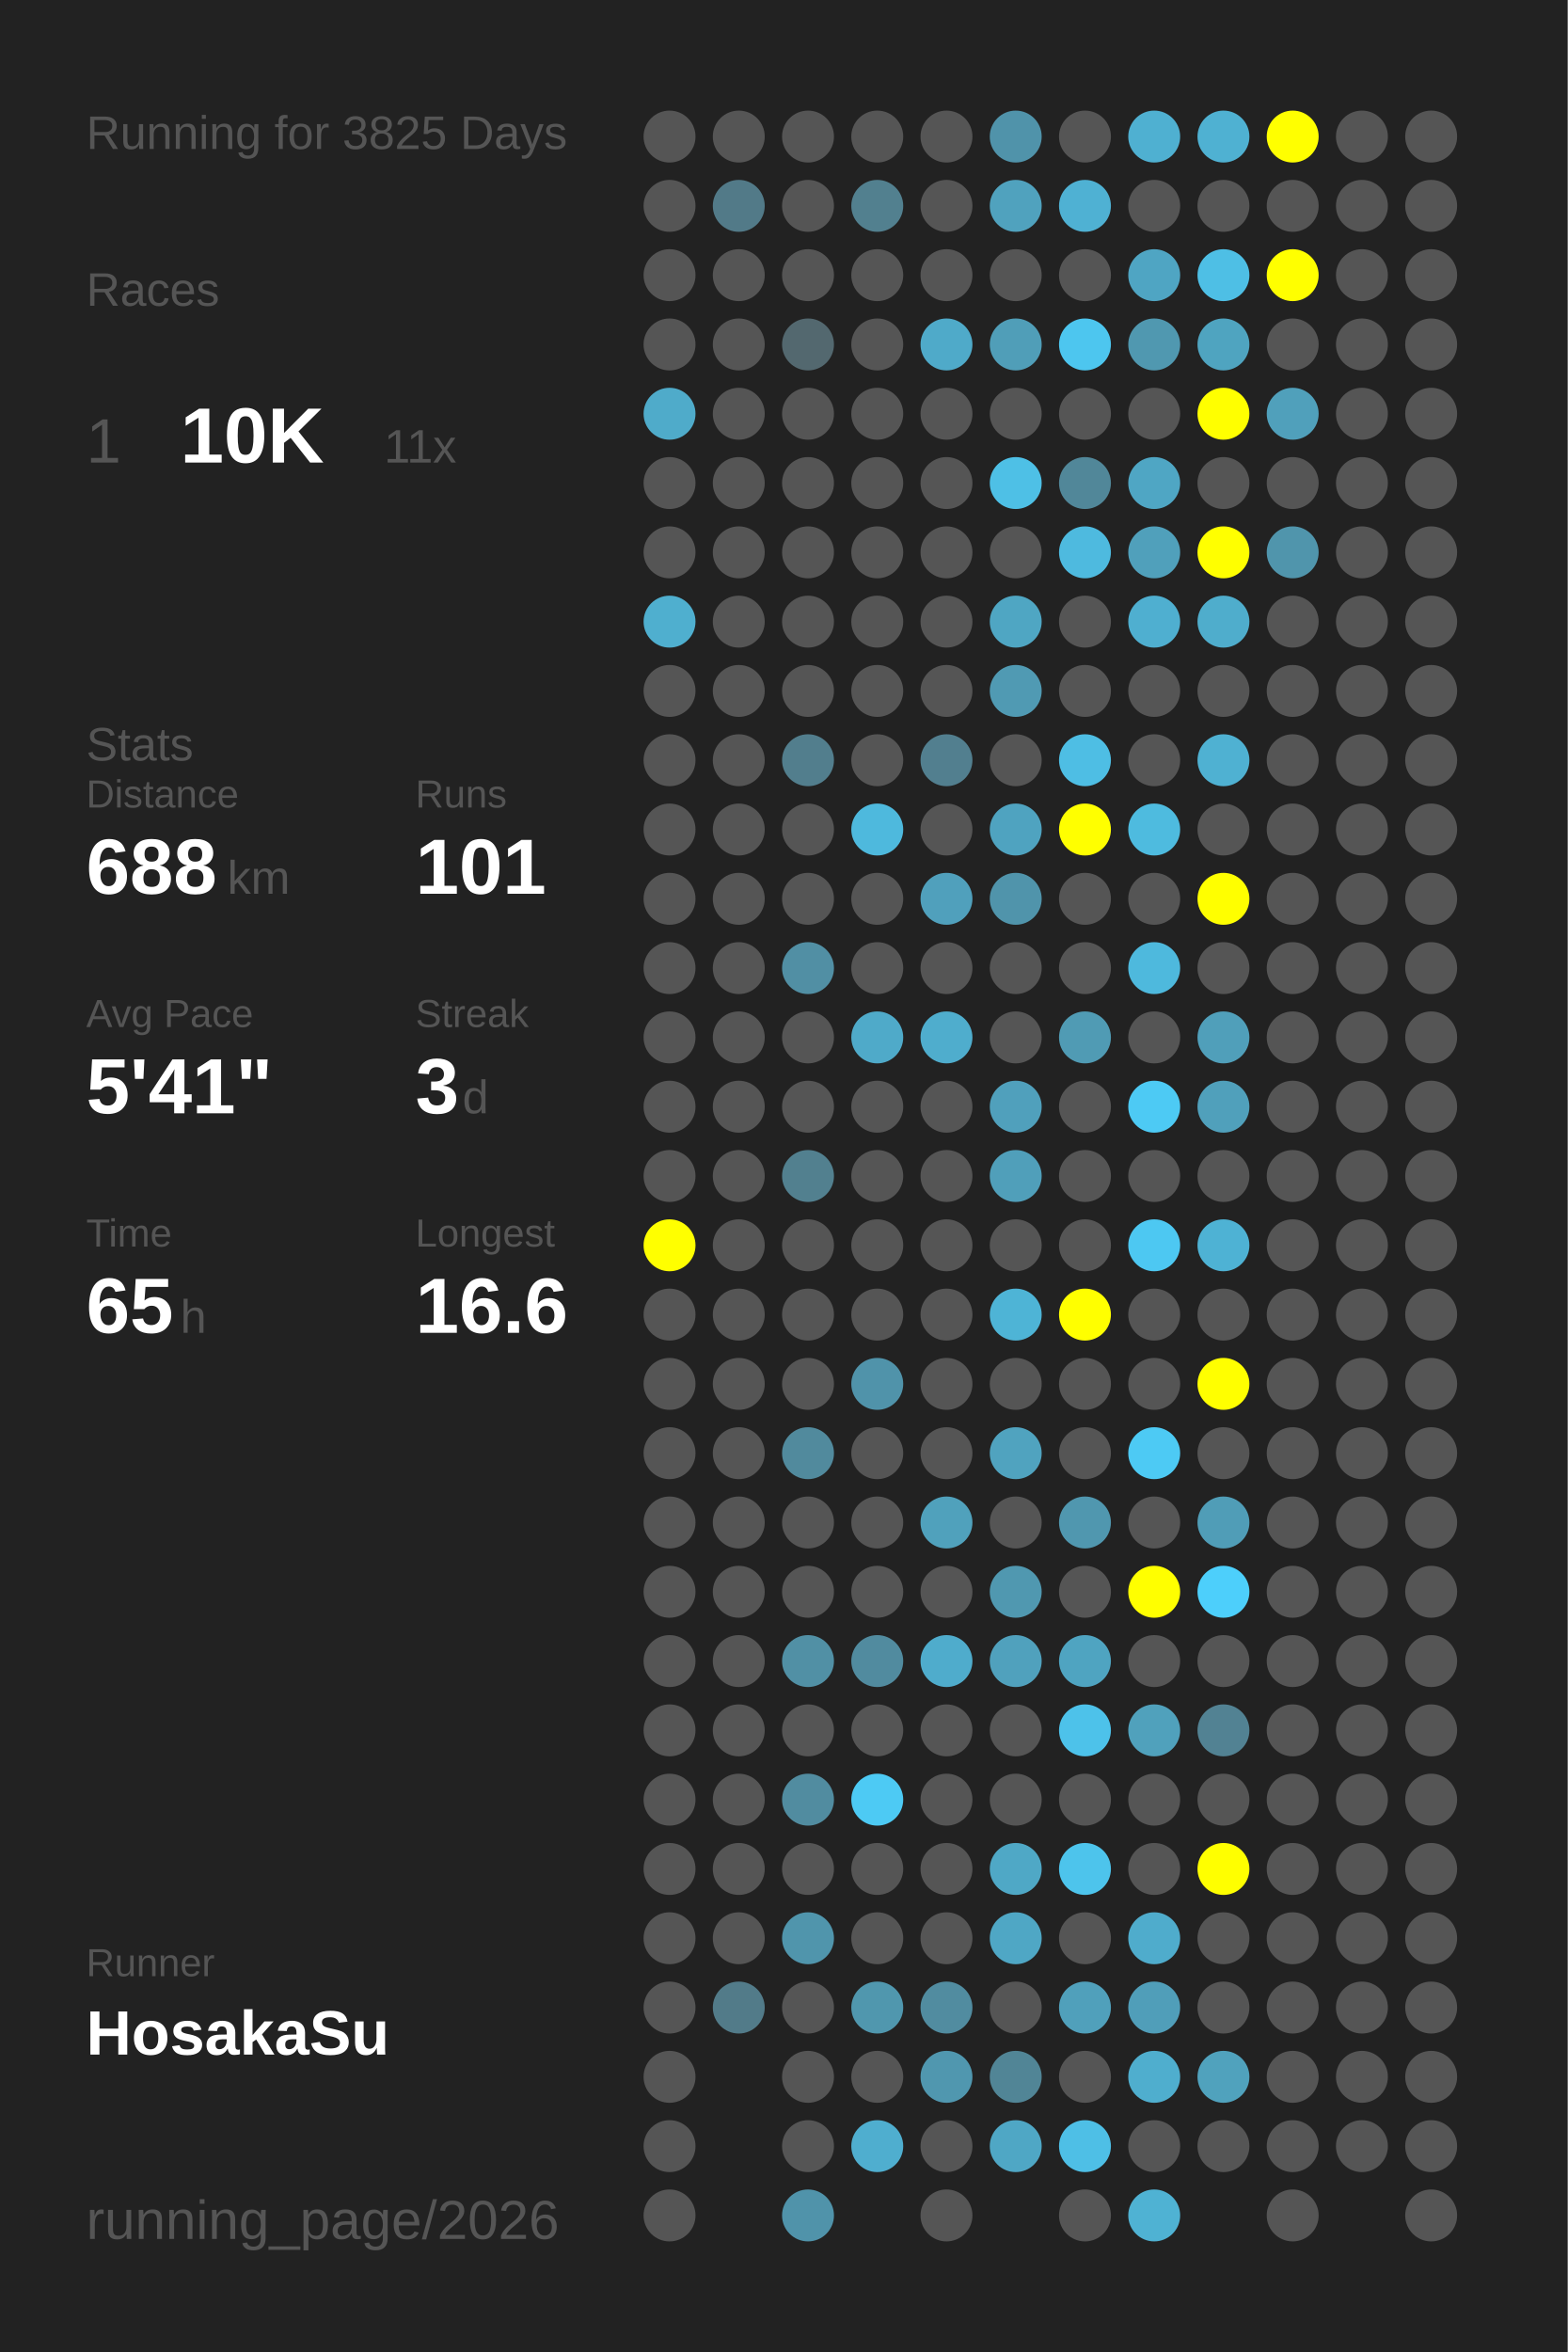
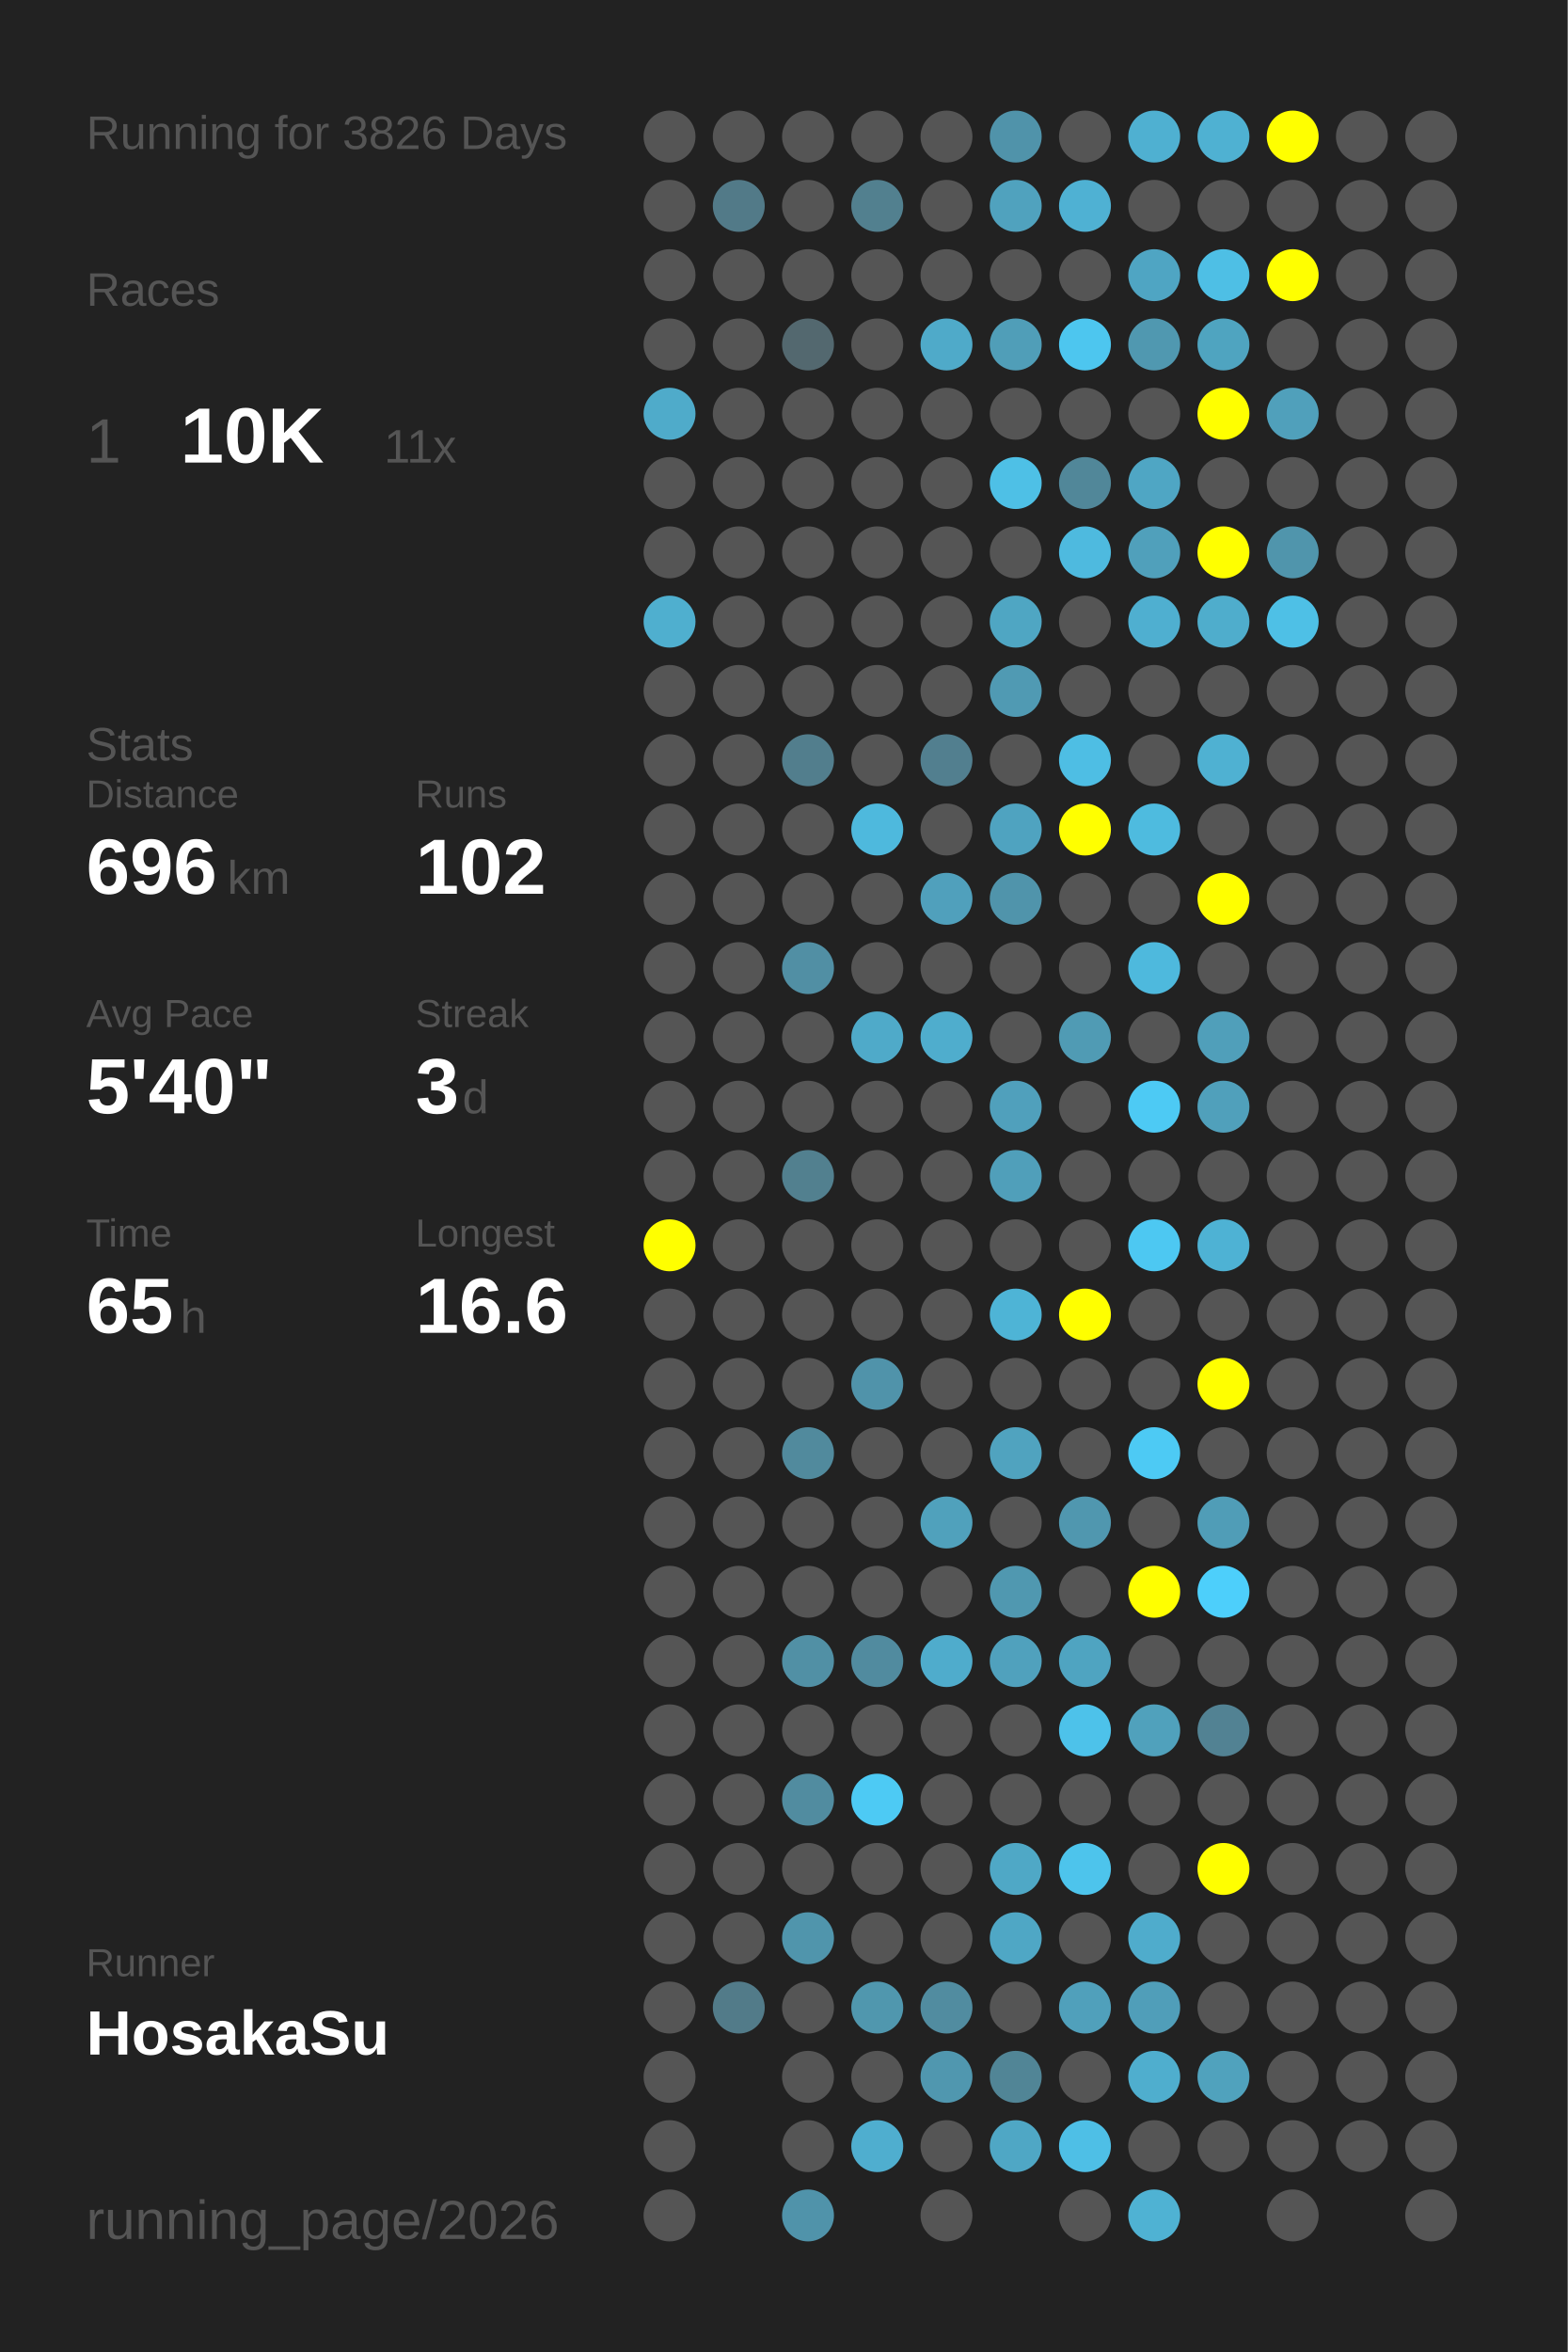
<svg xmlns="http://www.w3.org/2000/svg" baseProfile="full" height="300mm" version="1.1" viewBox="0,0,200,300" width="200mm">
  <defs />
  <rect fill="#222222" height="300" width="200" x="0" y="0" />
-   <text fill="#555555" style="font-size:6px; font-family:Arial;" x="11" y="19">Running for 3825 Days</text>
+   <text fill="#555555" style="font-size:6px; font-family:Arial;" x="11" y="19">Running for 3826 Days</text>
  <text fill="#555555" style="font-size:6px; font-family:Arial;" x="11" y="39">Races</text>
  <text fill="#555555" style="font-size:8px; font-family:Arial;" x="11" y="59">1</text>
  <text fill="#FFFFFF" style="font-size:10px; font-family:Arial; font-weight:bold;" x="23" y="59">10K</text>
  <text fill="#555555" style="font-size:6px; font-family:Arial;" x="49" y="59">11x</text>
  <text fill="#555555" style="font-size:6px; font-family:Arial;" x="11" y="97">Stats</text>
  <text fill="#555555" style="font-size:5px; font-family:Arial;" x="11" y="103">Distance</text>
-   <text fill="#FFFFFF" style="font-size:10px; font-family:Arial; font-weight:bold;" x="11" y="114">688</text>
+   <text fill="#FFFFFF" style="font-size:10px; font-family:Arial; font-weight:bold;" x="11" y="114">696</text>
  <text fill="#555555" style="font-size:6px; font-family:Arial;" x="29" y="114">km</text>
  <text fill="#555555" style="font-size:5px; font-family:Arial;" x="53" y="103">Runs</text>
-   <text fill="#FFFFFF" style="font-size:10px; font-family:Arial; font-weight:bold;" x="53" y="114">101</text>
+   <text fill="#FFFFFF" style="font-size:10px; font-family:Arial; font-weight:bold;" x="53" y="114">102</text>
  <text fill="#555555" style="font-size:5px; font-family:Arial;" x="11" y="131">Avg Pace</text>
-   <text fill="#FFFFFF" style="font-size:10px; font-family:Arial; font-weight:bold;" x="11" y="142">5'41"</text>
+   <text fill="#FFFFFF" style="font-size:10px; font-family:Arial; font-weight:bold;" x="11" y="142">5'40"</text>
  <text fill="#555555" style="font-size:5px; font-family:Arial;" x="53" y="131">Streak</text>
  <text fill="#FFFFFF" style="font-size:10px; font-family:Arial; font-weight:bold;" x="53" y="142">3</text>
  <text fill="#555555" style="font-size:6px; font-family:Arial;" x="59" y="142">d</text>
  <text fill="#555555" style="font-size:5px; font-family:Arial;" x="11" y="159">Time</text>
  <text fill="#FFFFFF" style="font-size:10px; font-family:Arial; font-weight:bold;" x="11" y="170">65</text>
  <text fill="#555555" style="font-size:6px; font-family:Arial;" x="23" y="170">h</text>
  <text fill="#555555" style="font-size:5px; font-family:Arial;" x="53" y="159">Longest</text>
  <text fill="#FFFFFF" style="font-size:10px; font-family:Arial; font-weight:bold;" x="53" y="170">16.6</text>
  <text fill="#555555" style="font-size:5px; font-family:Arial;" x="11" y="252.065">Runner</text>
  <text fill="#FFFFFF" style="font-size:8px; font-family:Arial; font-weight:bold;" x="11" y="262.065">HosakaSu</text>
  <text fill="#555555" style="font-size:7px; font-family:Arial;" x="11" y="285.581">running_page/2026</text>
  <circle cx="85.417" cy="17.419" fill="#555555" r="3.312" />
  <circle cx="85.417" cy="26.258" fill="#555555" r="3.312" />
  <circle cx="85.417" cy="35.097" fill="#555555" r="3.312" />
  <circle cx="85.417" cy="43.935" fill="#555555" r="3.312" />
  <circle cx="85.417" cy="52.774" fill="#4fabca" r="3.312" />
  <circle cx="85.417" cy="61.613" fill="#555555" r="3.312" />
  <circle cx="85.417" cy="70.452" fill="#555555" r="3.312" />
  <circle cx="85.417" cy="79.29" fill="#4fafcf" r="3.312" />
  <circle cx="85.417" cy="88.129" fill="#555555" r="3.312" />
  <circle cx="85.417" cy="96.968" fill="#555555" r="3.312" />
  <circle cx="85.417" cy="105.806" fill="#555555" r="3.312" />
  <circle cx="85.417" cy="114.645" fill="#555555" r="3.312" />
  <circle cx="85.417" cy="123.484" fill="#555555" r="3.312" />
  <circle cx="85.417" cy="132.323" fill="#555555" r="3.312" />
  <circle cx="85.417" cy="141.161" fill="#555555" r="3.312" />
  <circle cx="85.417" cy="150" fill="#555555" r="3.312" />
  <circle cx="85.417" cy="158.839" fill="#FFFF00" r="3.312" />
  <circle cx="85.417" cy="167.677" fill="#555555" r="3.312" />
  <circle cx="85.417" cy="176.516" fill="#555555" r="3.312" />
  <circle cx="85.417" cy="185.355" fill="#555555" r="3.312" />
  <circle cx="85.417" cy="194.194" fill="#555555" r="3.312" />
  <circle cx="85.417" cy="203.032" fill="#555555" r="3.312" />
  <circle cx="85.417" cy="211.871" fill="#555555" r="3.312" />
  <circle cx="85.417" cy="220.71" fill="#555555" r="3.312" />
  <circle cx="85.417" cy="229.548" fill="#555555" r="3.312" />
  <circle cx="85.417" cy="238.387" fill="#555555" r="3.312" />
  <circle cx="85.417" cy="247.226" fill="#555555" r="3.312" />
  <circle cx="85.417" cy="256.065" fill="#555555" r="3.312" />
  <circle cx="85.417" cy="264.903" fill="#555555" r="3.312" />
  <circle cx="85.417" cy="273.742" fill="#555555" r="3.312" />
  <circle cx="85.417" cy="282.581" fill="#555555" r="3.312" />
  <circle cx="94.25" cy="17.419" fill="#555555" r="3.312" />
  <circle cx="94.25" cy="26.258" fill="#527a88" r="3.312" />
  <circle cx="94.25" cy="35.097" fill="#555555" r="3.312" />
  <circle cx="94.25" cy="43.935" fill="#555555" r="3.312" />
  <circle cx="94.25" cy="52.774" fill="#555555" r="3.312" />
  <circle cx="94.25" cy="61.613" fill="#555555" r="3.312" />
  <circle cx="94.25" cy="70.452" fill="#555555" r="3.312" />
  <circle cx="94.25" cy="79.29" fill="#555555" r="3.312" />
  <circle cx="94.25" cy="88.129" fill="#555555" r="3.312" />
  <circle cx="94.25" cy="96.968" fill="#555555" r="3.312" />
  <circle cx="94.25" cy="105.806" fill="#555555" r="3.312" />
  <circle cx="94.25" cy="114.645" fill="#555555" r="3.312" />
  <circle cx="94.25" cy="123.484" fill="#555555" r="3.312" />
  <circle cx="94.25" cy="132.323" fill="#555555" r="3.312" />
  <circle cx="94.25" cy="141.161" fill="#555555" r="3.312" />
  <circle cx="94.25" cy="150" fill="#555555" r="3.312" />
  <circle cx="94.25" cy="158.839" fill="#555555" r="3.312" />
  <circle cx="94.25" cy="167.677" fill="#555555" r="3.312" />
  <circle cx="94.25" cy="176.516" fill="#555555" r="3.312" />
  <circle cx="94.25" cy="185.355" fill="#555555" r="3.312" />
  <circle cx="94.25" cy="194.194" fill="#555555" r="3.312" />
  <circle cx="94.25" cy="203.032" fill="#555555" r="3.312" />
  <circle cx="94.25" cy="211.871" fill="#555555" r="3.312" />
  <circle cx="94.25" cy="220.71" fill="#555555" r="3.312" />
  <circle cx="94.25" cy="229.548" fill="#555555" r="3.312" />
  <circle cx="94.25" cy="238.387" fill="#555555" r="3.312" />
  <circle cx="94.25" cy="247.226" fill="#555555" r="3.312" />
  <circle cx="94.25" cy="256.065" fill="#527b89" r="3.312" />
  <circle cx="103.083" cy="17.419" fill="#555555" r="3.312" />
  <circle cx="103.083" cy="26.258" fill="#555555" r="3.312" />
  <circle cx="103.083" cy="35.097" fill="#555555" r="3.312" />
  <circle cx="103.083" cy="43.935" fill="#53686f" r="3.312" />
  <circle cx="103.083" cy="52.774" fill="#555555" r="3.312" />
  <circle cx="103.083" cy="61.613" fill="#555555" r="3.312" />
  <circle cx="103.083" cy="70.452" fill="#555555" r="3.312" />
  <circle cx="103.083" cy="79.29" fill="#555555" r="3.312" />
  <circle cx="103.083" cy="88.129" fill="#555555" r="3.312" />
  <circle cx="103.083" cy="96.968" fill="#527e8d" r="3.312" />
  <circle cx="103.083" cy="105.806" fill="#555555" r="3.312" />
  <circle cx="103.083" cy="114.645" fill="#555555" r="3.312" />
  <circle cx="103.083" cy="123.484" fill="#518fa4" r="3.312" />
  <circle cx="103.083" cy="132.323" fill="#555555" r="3.312" />
  <circle cx="103.083" cy="141.161" fill="#555555" r="3.312" />
  <circle cx="103.083" cy="150" fill="#52808f" r="3.312" />
  <circle cx="103.083" cy="158.839" fill="#555555" r="3.312" />
  <circle cx="103.083" cy="167.677" fill="#555555" r="3.312" />
  <circle cx="103.083" cy="176.516" fill="#555555" r="3.312" />
  <circle cx="103.083" cy="185.355" fill="#518a9d" r="3.312" />
  <circle cx="103.083" cy="194.194" fill="#555555" r="3.312" />
  <circle cx="103.083" cy="203.032" fill="#555555" r="3.312" />
  <circle cx="103.083" cy="211.871" fill="#5190a5" r="3.312" />
  <circle cx="103.083" cy="220.71" fill="#555555" r="3.312" />
  <circle cx="103.083" cy="229.548" fill="#518ca0" r="3.312" />
  <circle cx="103.083" cy="238.387" fill="#555555" r="3.312" />
  <circle cx="103.083" cy="247.226" fill="#5095ac" r="3.312" />
  <circle cx="103.083" cy="256.065" fill="#555555" r="3.312" />
  <circle cx="103.083" cy="264.903" fill="#555555" r="3.312" />
  <circle cx="103.083" cy="273.742" fill="#555555" r="3.312" />
  <circle cx="103.083" cy="282.581" fill="#5093aa" r="3.312" />
  <circle cx="111.917" cy="17.419" fill="#555555" r="3.312" />
  <circle cx="111.917" cy="26.258" fill="#52808f" r="3.312" />
  <circle cx="111.917" cy="35.097" fill="#555555" r="3.312" />
  <circle cx="111.917" cy="43.935" fill="#555555" r="3.312" />
  <circle cx="111.917" cy="52.774" fill="#555555" r="3.312" />
  <circle cx="111.917" cy="61.613" fill="#555555" r="3.312" />
  <circle cx="111.917" cy="70.452" fill="#555555" r="3.312" />
  <circle cx="111.917" cy="79.29" fill="#555555" r="3.312" />
  <circle cx="111.917" cy="88.129" fill="#555555" r="3.312" />
  <circle cx="111.917" cy="96.968" fill="#555555" r="3.312" />
  <circle cx="111.917" cy="105.806" fill="#4eb9dd" r="3.312" />
  <circle cx="111.917" cy="114.645" fill="#555555" r="3.312" />
  <circle cx="111.917" cy="123.484" fill="#555555" r="3.312" />
  <circle cx="111.917" cy="132.323" fill="#4faac9" r="3.312" />
  <circle cx="111.917" cy="141.161" fill="#555555" r="3.312" />
  <circle cx="111.917" cy="150" fill="#555555" r="3.312" />
  <circle cx="111.917" cy="158.839" fill="#555555" r="3.312" />
  <circle cx="111.917" cy="167.677" fill="#555555" r="3.312" />
  <circle cx="111.917" cy="176.516" fill="#5093aa" r="3.312" />
  <circle cx="111.917" cy="185.355" fill="#555555" r="3.312" />
  <circle cx="111.917" cy="194.194" fill="#555555" r="3.312" />
  <circle cx="111.917" cy="203.032" fill="#555555" r="3.312" />
  <circle cx="111.917" cy="211.871" fill="#518b9f" r="3.312" />
  <circle cx="111.917" cy="220.71" fill="#555555" r="3.312" />
  <circle cx="111.917" cy="229.548" fill="#4dcaf4" r="3.312" />
  <circle cx="111.917" cy="238.387" fill="#555555" r="3.312" />
  <circle cx="111.917" cy="247.226" fill="#555555" r="3.312" />
  <circle cx="111.917" cy="256.065" fill="#5097ae" r="3.312" />
  <circle cx="111.917" cy="264.903" fill="#555555" r="3.312" />
  <circle cx="111.917" cy="273.742" fill="#4faecf" r="3.312" />
  <circle cx="120.75" cy="17.419" fill="#555555" r="3.312" />
  <circle cx="120.75" cy="26.258" fill="#555555" r="3.312" />
  <circle cx="120.75" cy="35.097" fill="#555555" r="3.312" />
  <circle cx="120.75" cy="43.935" fill="#4faac9" r="3.312" />
  <circle cx="120.75" cy="52.774" fill="#555555" r="3.312" />
  <circle cx="120.75" cy="61.613" fill="#555555" r="3.312" />
  <circle cx="120.75" cy="70.452" fill="#555555" r="3.312" />
  <circle cx="120.75" cy="79.29" fill="#555555" r="3.312" />
  <circle cx="120.75" cy="88.129" fill="#555555" r="3.312" />
  <circle cx="120.75" cy="96.968" fill="#527f8f" r="3.312" />
  <circle cx="120.75" cy="105.806" fill="#555555" r="3.312" />
  <circle cx="120.75" cy="114.645" fill="#50a0bc" r="3.312" />
  <circle cx="120.75" cy="123.484" fill="#555555" r="3.312" />
  <circle cx="120.75" cy="132.323" fill="#4fadcd" r="3.312" />
  <circle cx="120.75" cy="141.161" fill="#555555" r="3.312" />
  <circle cx="120.75" cy="150" fill="#555555" r="3.312" />
  <circle cx="120.75" cy="158.839" fill="#555555" r="3.312" />
  <circle cx="120.75" cy="167.677" fill="#555555" r="3.312" />
  <circle cx="120.75" cy="176.516" fill="#555555" r="3.312" />
  <circle cx="120.75" cy="185.355" fill="#555555" r="3.312" />
  <circle cx="120.75" cy="194.194" fill="#50a1bc" r="3.312" />
  <circle cx="120.75" cy="203.032" fill="#555555" r="3.312" />
  <circle cx="120.75" cy="211.871" fill="#4faccc" r="3.312" />
  <circle cx="120.75" cy="220.71" fill="#555555" r="3.312" />
  <circle cx="120.75" cy="229.548" fill="#555555" r="3.312" />
  <circle cx="120.75" cy="238.387" fill="#555555" r="3.312" />
  <circle cx="120.75" cy="247.226" fill="#555555" r="3.312" />
  <circle cx="120.75" cy="256.065" fill="#518ca0" r="3.312" />
  <circle cx="120.75" cy="264.903" fill="#5097af" r="3.312" />
  <circle cx="120.75" cy="273.742" fill="#555555" r="3.312" />
  <circle cx="120.75" cy="282.581" fill="#555555" r="3.312" />
  <circle cx="129.583" cy="17.419" fill="#5093aa" r="3.312" />
  <circle cx="129.583" cy="26.258" fill="#50a2be" r="3.312" />
  <circle cx="129.583" cy="35.097" fill="#555555" r="3.312" />
  <circle cx="129.583" cy="43.935" fill="#509eb8" r="3.312" />
  <circle cx="129.583" cy="52.774" fill="#555555" r="3.312" />
  <circle cx="129.583" cy="61.613" fill="#4ec0e6" r="3.312" />
  <circle cx="129.583" cy="70.452" fill="#555555" r="3.312" />
  <circle cx="129.583" cy="79.29" fill="#4fa6c3" r="3.312" />
  <circle cx="129.583" cy="88.129" fill="#509ab3" r="3.312" />
  <circle cx="129.583" cy="96.968" fill="#555555" r="3.312" />
  <circle cx="129.583" cy="105.806" fill="#4fa3c0" r="3.312" />
  <circle cx="129.583" cy="114.645" fill="#5094ab" r="3.312" />
  <circle cx="129.583" cy="123.484" fill="#555555" r="3.312" />
  <circle cx="129.583" cy="132.323" fill="#555555" r="3.312" />
  <circle cx="129.583" cy="141.161" fill="#50a0bc" r="3.312" />
  <circle cx="129.583" cy="150" fill="#509fba" r="3.312" />
  <circle cx="129.583" cy="158.839" fill="#555555" r="3.312" />
  <circle cx="129.583" cy="167.677" fill="#4eb4d6" r="3.312" />
  <circle cx="129.583" cy="176.516" fill="#555555" r="3.312" />
  <circle cx="129.583" cy="185.355" fill="#50a3bf" r="3.312" />
  <circle cx="129.583" cy="194.194" fill="#555555" r="3.312" />
  <circle cx="129.583" cy="203.032" fill="#5098b0" r="3.312" />
  <circle cx="129.583" cy="211.871" fill="#50a1bd" r="3.312" />
  <circle cx="129.583" cy="220.71" fill="#555555" r="3.312" />
  <circle cx="129.583" cy="229.548" fill="#555555" r="3.312" />
  <circle cx="129.583" cy="238.387" fill="#4fa8c6" r="3.312" />
  <circle cx="129.583" cy="247.226" fill="#4fa7c5" r="3.312" />
  <circle cx="129.583" cy="256.065" fill="#555555" r="3.312" />
  <circle cx="129.583" cy="264.903" fill="#518596" r="3.312" />
  <circle cx="129.583" cy="273.742" fill="#4fa7c5" r="3.312" />
  <circle cx="138.417" cy="17.419" fill="#555555" r="3.312" />
  <circle cx="138.417" cy="26.258" fill="#4fb1d3" r="3.312" />
  <circle cx="138.417" cy="35.097" fill="#555555" r="3.312" />
  <circle cx="138.417" cy="43.935" fill="#4dc6ef" r="3.312" />
  <circle cx="138.417" cy="52.774" fill="#555555" r="3.312" />
  <circle cx="138.417" cy="61.613" fill="#518799" r="3.312" />
  <circle cx="138.417" cy="70.452" fill="#4ebadf" r="3.312" />
  <circle cx="138.417" cy="79.29" fill="#555555" r="3.312" />
  <circle cx="138.417" cy="88.129" fill="#555555" r="3.312" />
  <circle cx="138.417" cy="96.968" fill="#4ebee4" r="3.312" />
  <circle cx="138.417" cy="105.806" fill="#FFFF00" r="3.312" />
  <circle cx="138.417" cy="114.645" fill="#555555" r="3.312" />
  <circle cx="138.417" cy="123.484" fill="#555555" r="3.312" />
  <circle cx="138.417" cy="132.323" fill="#509bb4" r="3.312" />
  <circle cx="138.417" cy="141.161" fill="#555555" r="3.312" />
  <circle cx="138.417" cy="150" fill="#555555" r="3.312" />
  <circle cx="138.417" cy="158.839" fill="#555555" r="3.312" />
  <circle cx="138.417" cy="167.677" fill="#FFFF00" r="3.312" />
  <circle cx="138.417" cy="176.516" fill="#555555" r="3.312" />
  <circle cx="138.417" cy="185.355" fill="#555555" r="3.312" />
  <circle cx="138.417" cy="194.194" fill="#5097af" r="3.312" />
  <circle cx="138.417" cy="203.032" fill="#555555" r="3.312" />
  <circle cx="138.417" cy="211.871" fill="#4fa4c1" r="3.312" />
  <circle cx="138.417" cy="220.71" fill="#4dc2ea" r="3.312" />
  <circle cx="138.417" cy="229.548" fill="#555555" r="3.312" />
  <circle cx="138.417" cy="238.387" fill="#4dc4ec" r="3.312" />
  <circle cx="138.417" cy="247.226" fill="#555555" r="3.312" />
  <circle cx="138.417" cy="256.065" fill="#50a0bb" r="3.312" />
  <circle cx="138.417" cy="264.903" fill="#555555" r="3.312" />
  <circle cx="138.417" cy="273.742" fill="#4ebfe6" r="3.312" />
  <circle cx="138.417" cy="282.581" fill="#555555" r="3.312" />
  <circle cx="147.25" cy="17.419" fill="#4fb0d1" r="3.312" />
  <circle cx="147.25" cy="26.258" fill="#555555" r="3.312" />
  <circle cx="147.25" cy="35.097" fill="#4fa5c3" r="3.312" />
  <circle cx="147.25" cy="43.935" fill="#5098b0" r="3.312" />
  <circle cx="147.25" cy="52.774" fill="#555555" r="3.312" />
  <circle cx="147.25" cy="61.613" fill="#4fa6c4" r="3.312" />
  <circle cx="147.25" cy="70.452" fill="#50a0bb" r="3.312" />
  <circle cx="147.25" cy="79.29" fill="#4fafd0" r="3.312" />
  <circle cx="147.25" cy="88.129" fill="#555555" r="3.312" />
  <circle cx="147.25" cy="96.968" fill="#555555" r="3.312" />
  <circle cx="147.25" cy="105.806" fill="#4ebbdf" r="3.312" />
  <circle cx="147.25" cy="114.645" fill="#555555" r="3.312" />
  <circle cx="147.25" cy="123.484" fill="#4eb9dd" r="3.312" />
  <circle cx="147.25" cy="132.323" fill="#555555" r="3.312" />
  <circle cx="147.25" cy="141.161" fill="#4dcaf4" r="3.312" />
  <circle cx="147.25" cy="150" fill="#555555" r="3.312" />
  <circle cx="147.25" cy="158.839" fill="#4dc8f2" r="3.312" />
  <circle cx="147.25" cy="167.677" fill="#555555" r="3.312" />
  <circle cx="147.25" cy="176.516" fill="#555555" r="3.312" />
  <circle cx="147.25" cy="185.355" fill="#4dcaf4" r="3.312" />
  <circle cx="147.25" cy="194.194" fill="#555555" r="3.312" />
  <circle cx="147.25" cy="203.032" fill="#FFFF00" r="3.312" />
  <circle cx="147.25" cy="211.871" fill="#555555" r="3.312" />
  <circle cx="147.25" cy="220.71" fill="#50a1bc" r="3.312" />
  <circle cx="147.25" cy="229.548" fill="#555555" r="3.312" />
  <circle cx="147.25" cy="238.387" fill="#555555" r="3.312" />
  <circle cx="147.25" cy="247.226" fill="#4faccc" r="3.312" />
  <circle cx="147.25" cy="256.065" fill="#509eb9" r="3.312" />
  <circle cx="147.25" cy="264.903" fill="#4faece" r="3.312" />
  <circle cx="147.25" cy="273.742" fill="#555555" r="3.312" />
  <circle cx="147.25" cy="282.581" fill="#4fb2d3" r="3.312" />
  <circle cx="156.083" cy="17.419" fill="#4fb1d2" r="3.312" />
  <circle cx="156.083" cy="26.258" fill="#555555" r="3.312" />
  <circle cx="156.083" cy="35.097" fill="#4ebfe5" r="3.312" />
  <circle cx="156.083" cy="43.935" fill="#4fa4c0" r="3.312" />
  <circle cx="156.083" cy="52.774" fill="#FFFF00" r="3.312" />
  <circle cx="156.083" cy="61.613" fill="#555555" r="3.312" />
  <circle cx="156.083" cy="70.452" fill="#FFFF00" r="3.312" />
  <circle cx="156.083" cy="79.29" fill="#4fadcc" r="3.312" />
  <circle cx="156.083" cy="88.129" fill="#555555" r="3.312" />
  <circle cx="156.083" cy="96.968" fill="#4fb1d2" r="3.312" />
  <circle cx="156.083" cy="105.806" fill="#555555" r="3.312" />
  <circle cx="156.083" cy="114.645" fill="#FFFF00" r="3.312" />
  <circle cx="156.083" cy="123.484" fill="#555555" r="3.312" />
  <circle cx="156.083" cy="132.323" fill="#509fba" r="3.312" />
  <circle cx="156.083" cy="141.161" fill="#50a0bb" r="3.312" />
  <circle cx="156.083" cy="150" fill="#555555" r="3.312" />
  <circle cx="156.083" cy="158.839" fill="#4eb2d4" r="3.312" />
  <circle cx="156.083" cy="167.677" fill="#555555" r="3.312" />
  <circle cx="156.083" cy="176.516" fill="#FFFF00" r="3.312" />
  <circle cx="156.083" cy="185.355" fill="#555555" r="3.312" />
  <circle cx="156.083" cy="194.194" fill="#509db7" r="3.312" />
  <circle cx="156.083" cy="203.032" fill="#4dcffb" r="3.312" />
  <circle cx="156.083" cy="211.871" fill="#555555" r="3.312" />
  <circle cx="156.083" cy="220.71" fill="#528293" r="3.312" />
  <circle cx="156.083" cy="229.548" fill="#555555" r="3.312" />
  <circle cx="156.083" cy="238.387" fill="#FFFF00" r="3.312" />
  <circle cx="156.083" cy="247.226" fill="#555555" r="3.312" />
  <circle cx="156.083" cy="256.065" fill="#555555" r="3.312" />
  <circle cx="156.083" cy="264.903" fill="#50a2bd" r="3.312" />
  <circle cx="156.083" cy="273.742" fill="#555555" r="3.312" />
  <circle cx="164.917" cy="17.419" fill="#FFFF00" r="3.312" />
  <circle cx="164.917" cy="26.258" fill="#555555" r="3.312" />
  <circle cx="164.917" cy="35.097" fill="#FFFF00" r="3.312" />
  <circle cx="164.917" cy="43.935" fill="#555555" r="3.312" />
  <circle cx="164.917" cy="52.774" fill="#50a0bb" r="3.312" />
  <circle cx="164.917" cy="61.613" fill="#555555" r="3.312" />
  <circle cx="164.917" cy="70.452" fill="#5095ac" r="3.312" />
-   <circle cx="164.917" cy="79.29" fill="#555555" r="3.312" />
+   <circle cx="164.917" cy="79.29" fill="#4ec0e6" r="3.312" />
  <circle cx="164.917" cy="88.129" fill="#555555" r="3.312" />
  <circle cx="164.917" cy="96.968" fill="#555555" r="3.312" />
  <circle cx="164.917" cy="105.806" fill="#555555" r="3.312" />
  <circle cx="164.917" cy="114.645" fill="#555555" r="3.312" />
  <circle cx="164.917" cy="123.484" fill="#555555" r="3.312" />
  <circle cx="164.917" cy="132.323" fill="#555555" r="3.312" />
  <circle cx="164.917" cy="141.161" fill="#555555" r="3.312" />
  <circle cx="164.917" cy="150" fill="#555555" r="3.312" />
  <circle cx="164.917" cy="158.839" fill="#555555" r="3.312" />
  <circle cx="164.917" cy="167.677" fill="#555555" r="3.312" />
  <circle cx="164.917" cy="176.516" fill="#555555" r="3.312" />
  <circle cx="164.917" cy="185.355" fill="#555555" r="3.312" />
  <circle cx="164.917" cy="194.194" fill="#555555" r="3.312" />
  <circle cx="164.917" cy="203.032" fill="#555555" r="3.312" />
  <circle cx="164.917" cy="211.871" fill="#555555" r="3.312" />
  <circle cx="164.917" cy="220.71" fill="#555555" r="3.312" />
  <circle cx="164.917" cy="229.548" fill="#555555" r="3.312" />
  <circle cx="164.917" cy="238.387" fill="#555555" r="3.312" />
  <circle cx="164.917" cy="247.226" fill="#555555" r="3.312" />
  <circle cx="164.917" cy="256.065" fill="#555555" r="3.312" />
  <circle cx="164.917" cy="264.903" fill="#555555" r="3.312" />
  <circle cx="164.917" cy="273.742" fill="#555555" r="3.312" />
  <circle cx="164.917" cy="282.581" fill="#555555" r="3.312" />
  <circle cx="173.75" cy="17.419" fill="#555555" r="3.312" />
  <circle cx="173.75" cy="26.258" fill="#555555" r="3.312" />
  <circle cx="173.75" cy="35.097" fill="#555555" r="3.312" />
  <circle cx="173.75" cy="43.935" fill="#555555" r="3.312" />
  <circle cx="173.75" cy="52.774" fill="#555555" r="3.312" />
  <circle cx="173.75" cy="61.613" fill="#555555" r="3.312" />
  <circle cx="173.75" cy="70.452" fill="#555555" r="3.312" />
  <circle cx="173.75" cy="79.29" fill="#555555" r="3.312" />
  <circle cx="173.75" cy="88.129" fill="#555555" r="3.312" />
  <circle cx="173.75" cy="96.968" fill="#555555" r="3.312" />
  <circle cx="173.75" cy="105.806" fill="#555555" r="3.312" />
  <circle cx="173.75" cy="114.645" fill="#555555" r="3.312" />
  <circle cx="173.75" cy="123.484" fill="#555555" r="3.312" />
  <circle cx="173.75" cy="132.323" fill="#555555" r="3.312" />
  <circle cx="173.75" cy="141.161" fill="#555555" r="3.312" />
  <circle cx="173.75" cy="150" fill="#555555" r="3.312" />
  <circle cx="173.75" cy="158.839" fill="#555555" r="3.312" />
  <circle cx="173.75" cy="167.677" fill="#555555" r="3.312" />
  <circle cx="173.75" cy="176.516" fill="#555555" r="3.312" />
  <circle cx="173.75" cy="185.355" fill="#555555" r="3.312" />
  <circle cx="173.75" cy="194.194" fill="#555555" r="3.312" />
  <circle cx="173.75" cy="203.032" fill="#555555" r="3.312" />
  <circle cx="173.75" cy="211.871" fill="#555555" r="3.312" />
  <circle cx="173.75" cy="220.71" fill="#555555" r="3.312" />
  <circle cx="173.75" cy="229.548" fill="#555555" r="3.312" />
  <circle cx="173.75" cy="238.387" fill="#555555" r="3.312" />
  <circle cx="173.75" cy="247.226" fill="#555555" r="3.312" />
  <circle cx="173.75" cy="256.065" fill="#555555" r="3.312" />
  <circle cx="173.75" cy="264.903" fill="#555555" r="3.312" />
  <circle cx="173.75" cy="273.742" fill="#555555" r="3.312" />
  <circle cx="182.583" cy="17.419" fill="#555555" r="3.312" />
  <circle cx="182.583" cy="26.258" fill="#555555" r="3.312" />
  <circle cx="182.583" cy="35.097" fill="#555555" r="3.312" />
  <circle cx="182.583" cy="43.935" fill="#555555" r="3.312" />
  <circle cx="182.583" cy="52.774" fill="#555555" r="3.312" />
  <circle cx="182.583" cy="61.613" fill="#555555" r="3.312" />
  <circle cx="182.583" cy="70.452" fill="#555555" r="3.312" />
  <circle cx="182.583" cy="79.29" fill="#555555" r="3.312" />
  <circle cx="182.583" cy="88.129" fill="#555555" r="3.312" />
  <circle cx="182.583" cy="96.968" fill="#555555" r="3.312" />
  <circle cx="182.583" cy="105.806" fill="#555555" r="3.312" />
  <circle cx="182.583" cy="114.645" fill="#555555" r="3.312" />
  <circle cx="182.583" cy="123.484" fill="#555555" r="3.312" />
  <circle cx="182.583" cy="132.323" fill="#555555" r="3.312" />
  <circle cx="182.583" cy="141.161" fill="#555555" r="3.312" />
  <circle cx="182.583" cy="150" fill="#555555" r="3.312" />
  <circle cx="182.583" cy="158.839" fill="#555555" r="3.312" />
  <circle cx="182.583" cy="167.677" fill="#555555" r="3.312" />
  <circle cx="182.583" cy="176.516" fill="#555555" r="3.312" />
  <circle cx="182.583" cy="185.355" fill="#555555" r="3.312" />
  <circle cx="182.583" cy="194.194" fill="#555555" r="3.312" />
  <circle cx="182.583" cy="203.032" fill="#555555" r="3.312" />
  <circle cx="182.583" cy="211.871" fill="#555555" r="3.312" />
  <circle cx="182.583" cy="220.71" fill="#555555" r="3.312" />
  <circle cx="182.583" cy="229.548" fill="#555555" r="3.312" />
  <circle cx="182.583" cy="238.387" fill="#555555" r="3.312" />
  <circle cx="182.583" cy="247.226" fill="#555555" r="3.312" />
  <circle cx="182.583" cy="256.065" fill="#555555" r="3.312" />
  <circle cx="182.583" cy="264.903" fill="#555555" r="3.312" />
  <circle cx="182.583" cy="273.742" fill="#555555" r="3.312" />
  <circle cx="182.583" cy="282.581" fill="#555555" r="3.312" />
</svg>
